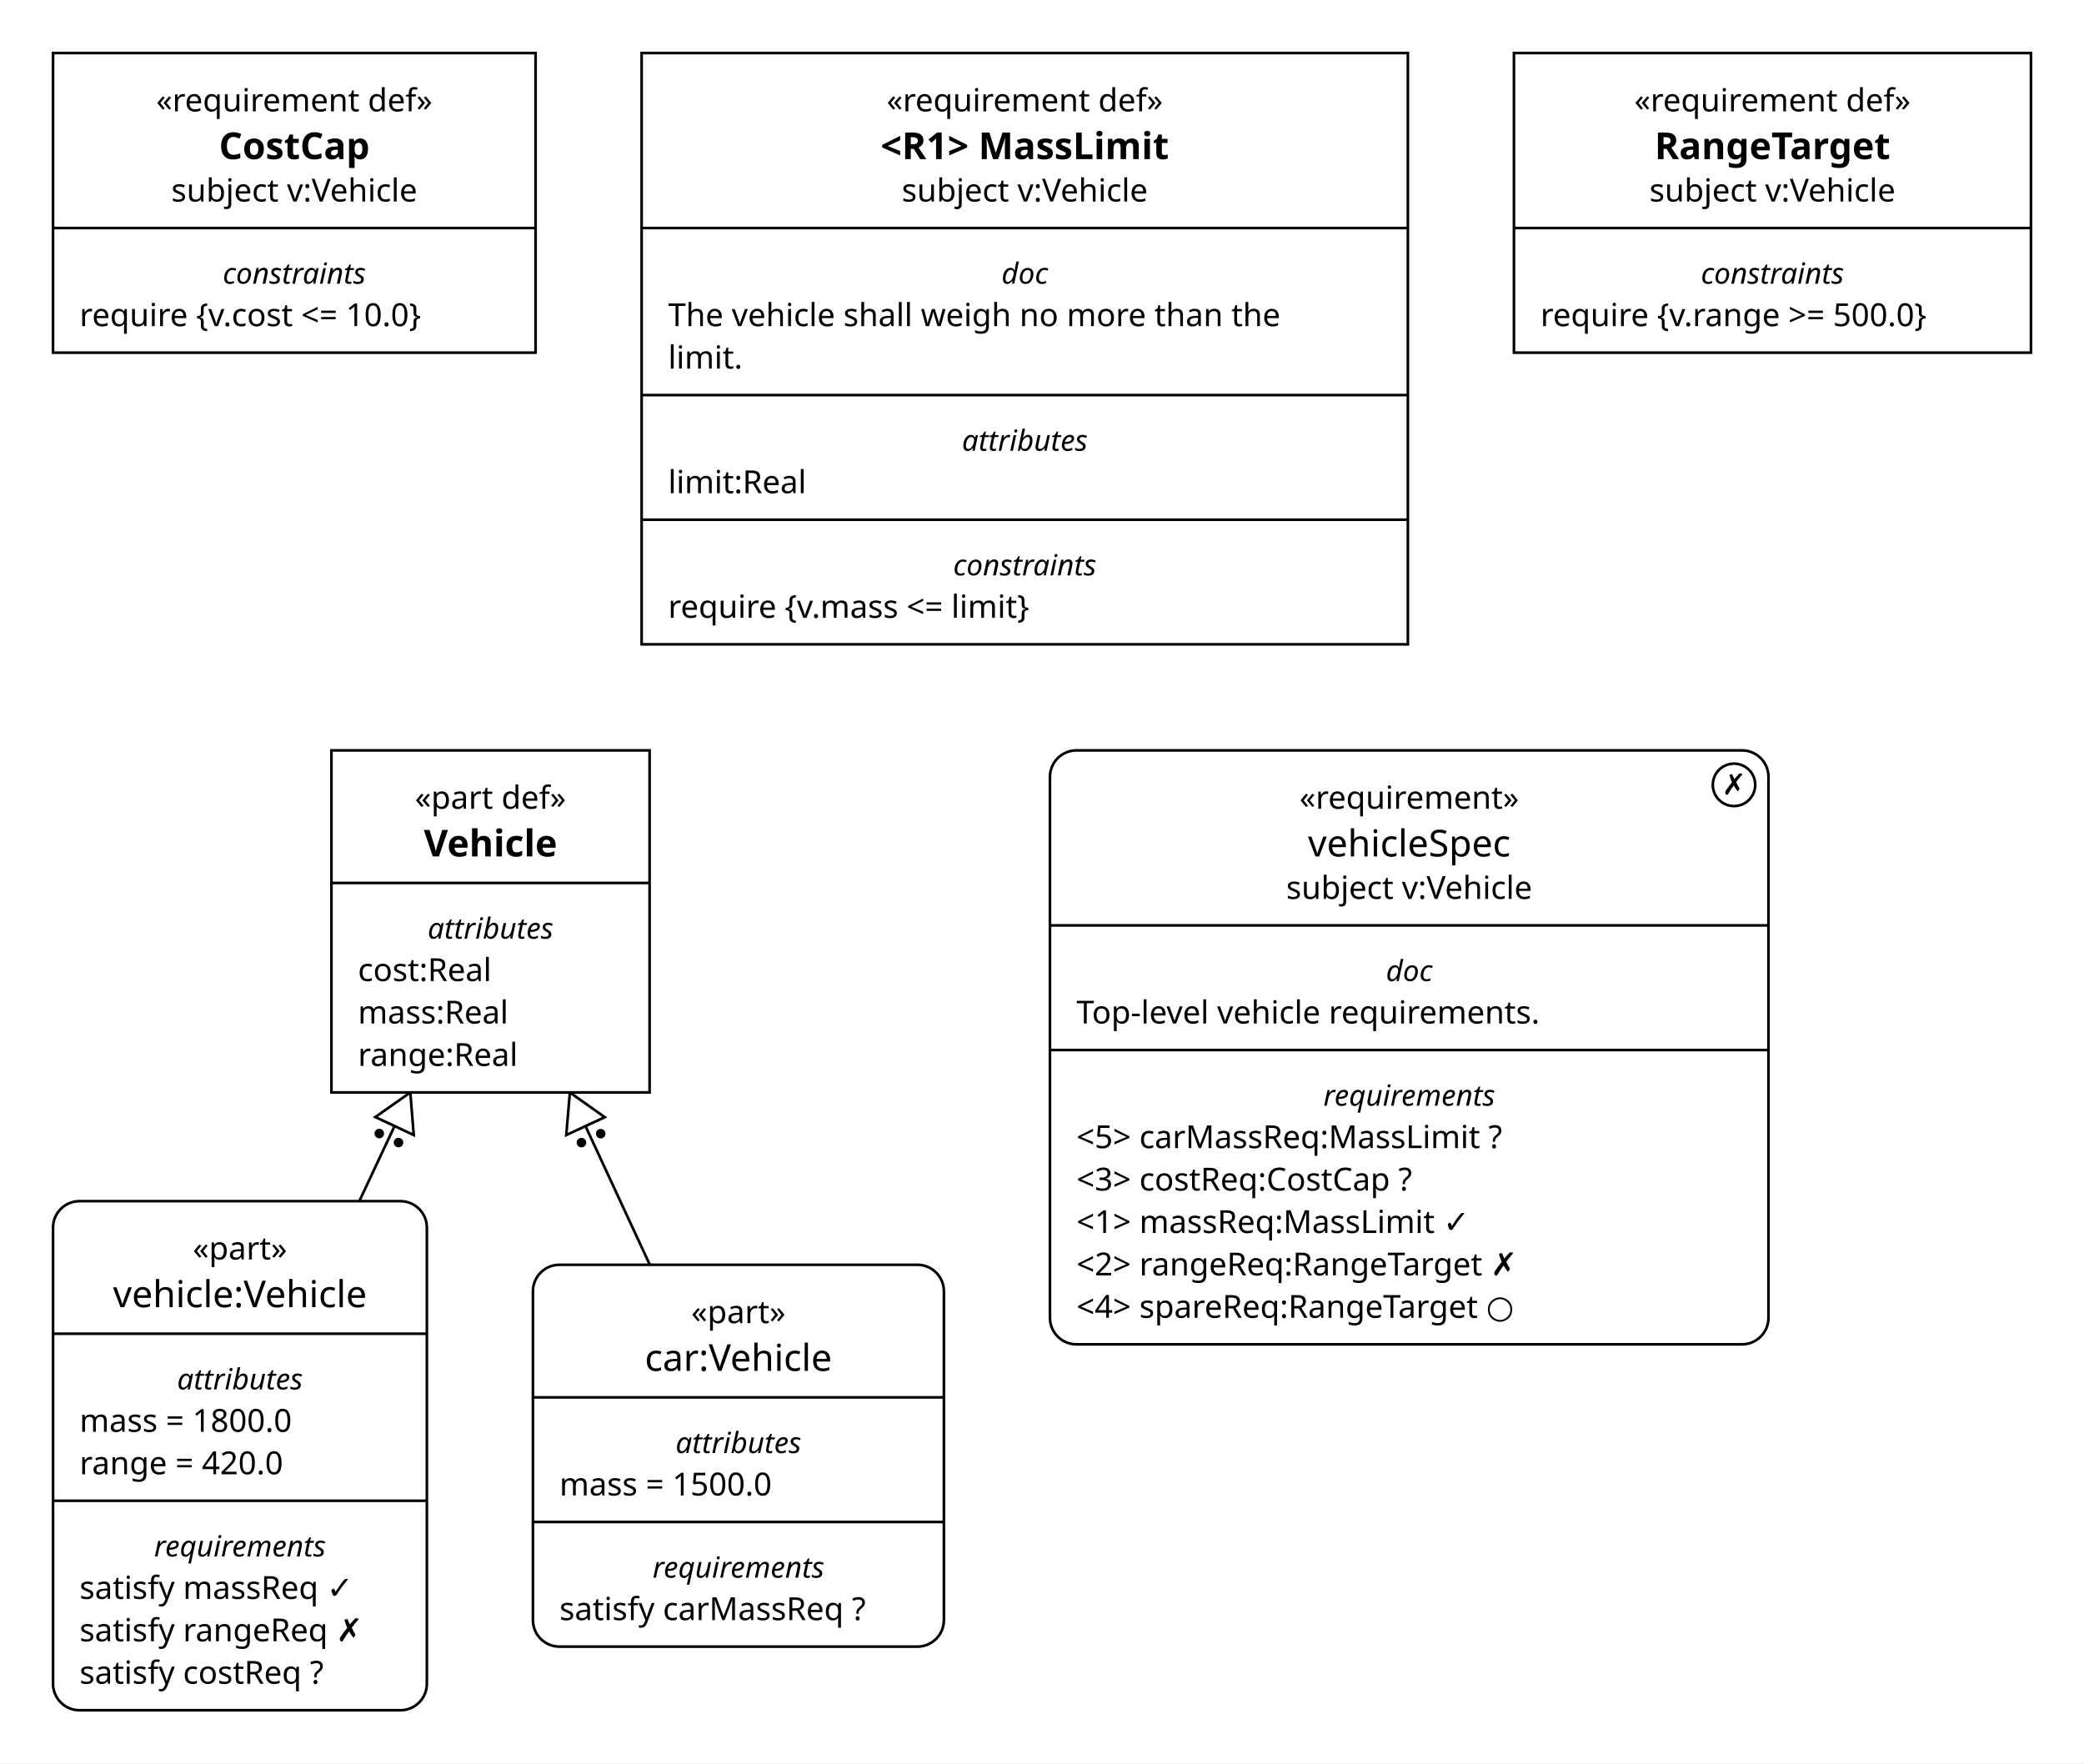
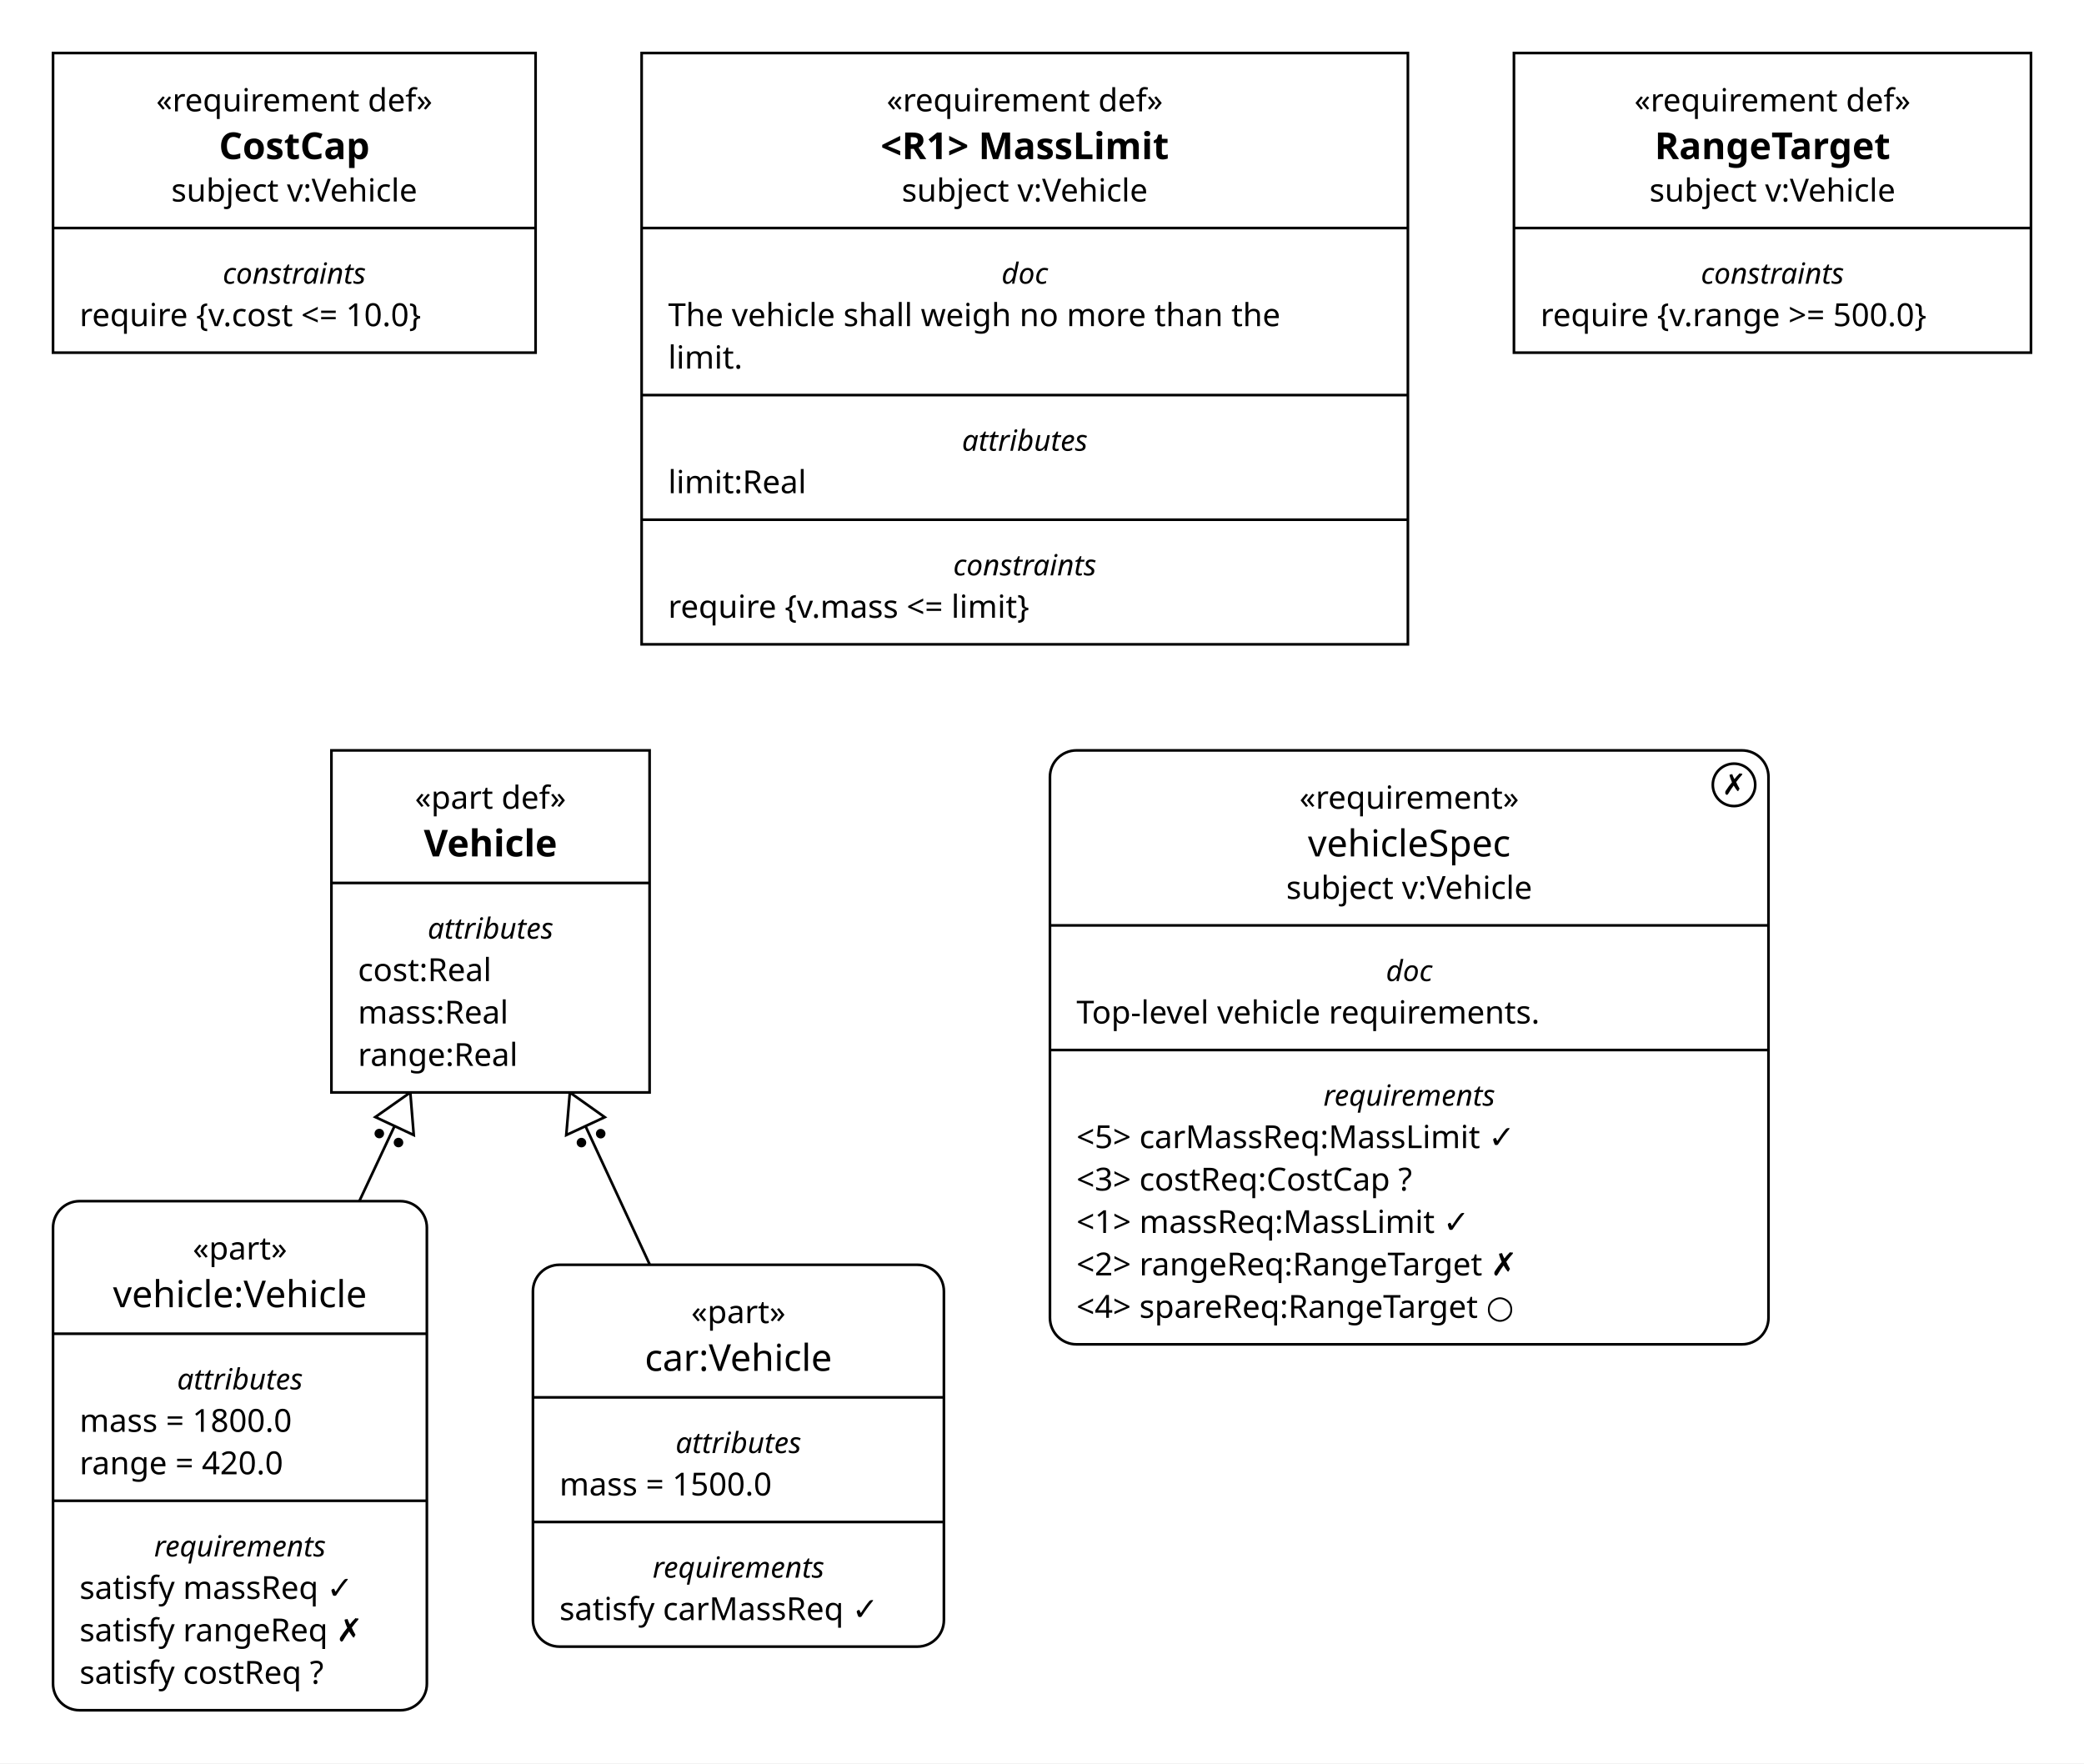
<svg xmlns="http://www.w3.org/2000/svg" width="786" height="665" viewBox="0 0 786 665" font-family="sans-serif">
  <rect x="0" y="0" width="786" height="665" fill="#ffffff" />
  <polyline points="245.09,477 220.82,424.7" fill="none" stroke="#000000" />
  <polygon points="214.93,412 228.08,421.33 213.57,428.07" fill="#ffffff" stroke="#000000" />
  <circle cx="226.56" cy="427.55" r="1.8" fill="#000000" />
  <circle cx="219.3" cy="430.92" r="1.8" fill="#000000" />
  <polyline points="135.52,453 148.81,424.68" fill="none" stroke="#000000" />
  <polygon points="154.75,412 156.05,428.07 141.56,421.28" fill="#ffffff" stroke="#000000" />
  <circle cx="150.3" cy="430.9" r="1.8" fill="#000000" />
  <circle cx="143.06" cy="427.5" r="1.8" fill="#000000" />
  <rect x="20" y="20" width="182" height="113" fill="#ffffff" stroke="#000000" />
  <text x="111" y="42" text-anchor="middle" font-size="12">«requirement def»</text>
  <text x="111" y="60" text-anchor="middle" font-size="14" font-weight="bold">CostCap</text>
  <text x="111" y="76" text-anchor="middle" font-size="12">subject v:Vehicle</text>
  <polyline points="20,86 202,86" fill="none" stroke="#000000" />
  <text x="111" y="107" text-anchor="middle" font-size="11" font-style="italic">constraints</text>
  <text x="30" y="123" text-anchor="start" font-size="12">require {v.cost &lt;= 10.0}</text>
  <rect x="242" y="20" width="289" height="223" fill="#ffffff" stroke="#000000" />
  <text x="386.5" y="42" text-anchor="middle" font-size="12">«requirement def»</text>
  <text x="386.5" y="60" text-anchor="middle" font-size="14" font-weight="bold">&lt;R1&gt; MassLimit</text>
  <text x="386.5" y="76" text-anchor="middle" font-size="12">subject v:Vehicle</text>
  <polyline points="242,86 531,86" fill="none" stroke="#000000" />
  <text x="386.5" y="107" text-anchor="middle" font-size="11" font-style="italic">doc</text>
  <text x="252" y="123" text-anchor="start" font-size="12">The vehicle shall weigh no more than the</text>
  <text x="252" y="139" text-anchor="start" font-size="12">limit.</text>
  <polyline points="242,149 531,149" fill="none" stroke="#000000" />
  <text x="386.5" y="170" text-anchor="middle" font-size="11" font-style="italic">attributes</text>
  <text x="252" y="186" text-anchor="start" font-size="12">limit:Real</text>
  <polyline points="242,196 531,196" fill="none" stroke="#000000" />
  <text x="386.5" y="217" text-anchor="middle" font-size="11" font-style="italic">constraints</text>
  <text x="252" y="233" text-anchor="start" font-size="12">require {v.mass &lt;= limit}</text>
  <rect x="571" y="20" width="195" height="113" fill="#ffffff" stroke="#000000" />
  <text x="668.5" y="42" text-anchor="middle" font-size="12">«requirement def»</text>
  <text x="668.5" y="60" text-anchor="middle" font-size="14" font-weight="bold">RangeTarget</text>
  <text x="668.5" y="76" text-anchor="middle" font-size="12">subject v:Vehicle</text>
  <polyline points="571,86 766,86" fill="none" stroke="#000000" />
  <text x="668.5" y="107" text-anchor="middle" font-size="11" font-style="italic">constraints</text>
  <text x="581" y="123" text-anchor="start" font-size="12">require {v.range &gt;= 500.0}</text>
  <rect x="125" y="283" width="120" height="129" fill="#ffffff" stroke="#000000" />
  <text x="185" y="305" text-anchor="middle" font-size="12">«part def»</text>
  <text x="185" y="323" text-anchor="middle" font-size="14" font-weight="bold">Vehicle</text>
  <polyline points="125,333 245,333" fill="none" stroke="#000000" />
  <text x="185" y="354" text-anchor="middle" font-size="11" font-style="italic">attributes</text>
  <text x="135" y="370" text-anchor="start" font-size="12">cost:Real</text>
  <text x="135" y="386" text-anchor="start" font-size="12">mass:Real</text>
  <text x="135" y="402" text-anchor="start" font-size="12">range:Real</text>
  <rect x="201" y="477" width="155" height="144" rx="10" fill="#ffffff" stroke="#000000" />
  <text x="278.5" y="499" text-anchor="middle" font-size="12">«part»</text>
  <text x="278.5" y="517" text-anchor="middle" font-size="14">car:Vehicle</text>
  <polyline points="201,527 356,527" fill="none" stroke="#000000" />
  <text x="278.5" y="548" text-anchor="middle" font-size="11" font-style="italic">attributes</text>
  <text x="211" y="564" text-anchor="start" font-size="12">mass = 1500.0</text>
  <polyline points="201,574 356,574" fill="none" stroke="#000000" />
  <text x="278.5" y="595" text-anchor="middle" font-size="11" font-style="italic">requirements</text>
-   <text x="211" y="611" text-anchor="start" font-size="12">satisfy carMassReq ?</text>
+   <text x="211" y="611" text-anchor="start" font-size="12">satisfy carMassReq ✓</text>
  <rect x="20" y="453" width="141" height="192" rx="10" fill="#ffffff" stroke="#000000" />
  <text x="90.5" y="475" text-anchor="middle" font-size="12">«part»</text>
  <text x="90.5" y="493" text-anchor="middle" font-size="14">vehicle:Vehicle</text>
  <polyline points="20,503 161,503" fill="none" stroke="#000000" />
  <text x="90.5" y="524" text-anchor="middle" font-size="11" font-style="italic">attributes</text>
  <text x="30" y="540" text-anchor="start" font-size="12">mass = 1800.0</text>
  <text x="30" y="556" text-anchor="start" font-size="12">range = 420.0</text>
  <polyline points="20,566 161,566" fill="none" stroke="#000000" />
  <text x="90.5" y="587" text-anchor="middle" font-size="11" font-style="italic">requirements</text>
  <text x="30" y="603" text-anchor="start" font-size="12">satisfy massReq ✓</text>
  <text x="30" y="619" text-anchor="start" font-size="12">satisfy rangeReq ✗</text>
  <text x="30" y="635" text-anchor="start" font-size="12">satisfy costReq ?</text>
  <rect x="396" y="283" width="271" height="224" rx="10" fill="#ffffff" stroke="#000000" />
  <text x="531.5" y="305" text-anchor="middle" font-size="12">«requirement»</text>
  <text x="531.5" y="323" text-anchor="middle" font-size="14">vehicleSpec</text>
  <text x="531.5" y="339" text-anchor="middle" font-size="12">subject v:Vehicle</text>
  <rect x="646" y="288" width="16" height="16" rx="8" fill="none" stroke="#000000" />
  <text x="654" y="299.67" text-anchor="middle" font-size="11">✗</text>
  <polyline points="396,349 667,349" fill="none" stroke="#000000" />
  <text x="531.5" y="370" text-anchor="middle" font-size="11" font-style="italic">doc</text>
  <text x="406" y="386" text-anchor="start" font-size="12">Top-level vehicle requirements.</text>
  <polyline points="396,396 667,396" fill="none" stroke="#000000" />
  <text x="531.5" y="417" text-anchor="middle" font-size="11" font-style="italic">requirements</text>
-   <text x="406" y="433" text-anchor="start" font-size="12">&lt;5&gt; carMassReq:MassLimit ?</text>
+   <text x="406" y="433" text-anchor="start" font-size="12">&lt;5&gt; carMassReq:MassLimit ✓</text>
  <text x="406" y="449" text-anchor="start" font-size="12">&lt;3&gt; costReq:CostCap ?</text>
  <text x="406" y="465" text-anchor="start" font-size="12">&lt;1&gt; massReq:MassLimit ✓</text>
  <text x="406" y="481" text-anchor="start" font-size="12">&lt;2&gt; rangeReq:RangeTarget ✗</text>
  <text x="406" y="497" text-anchor="start" font-size="12">&lt;4&gt; spareReq:RangeTarget ○</text>
</svg>
